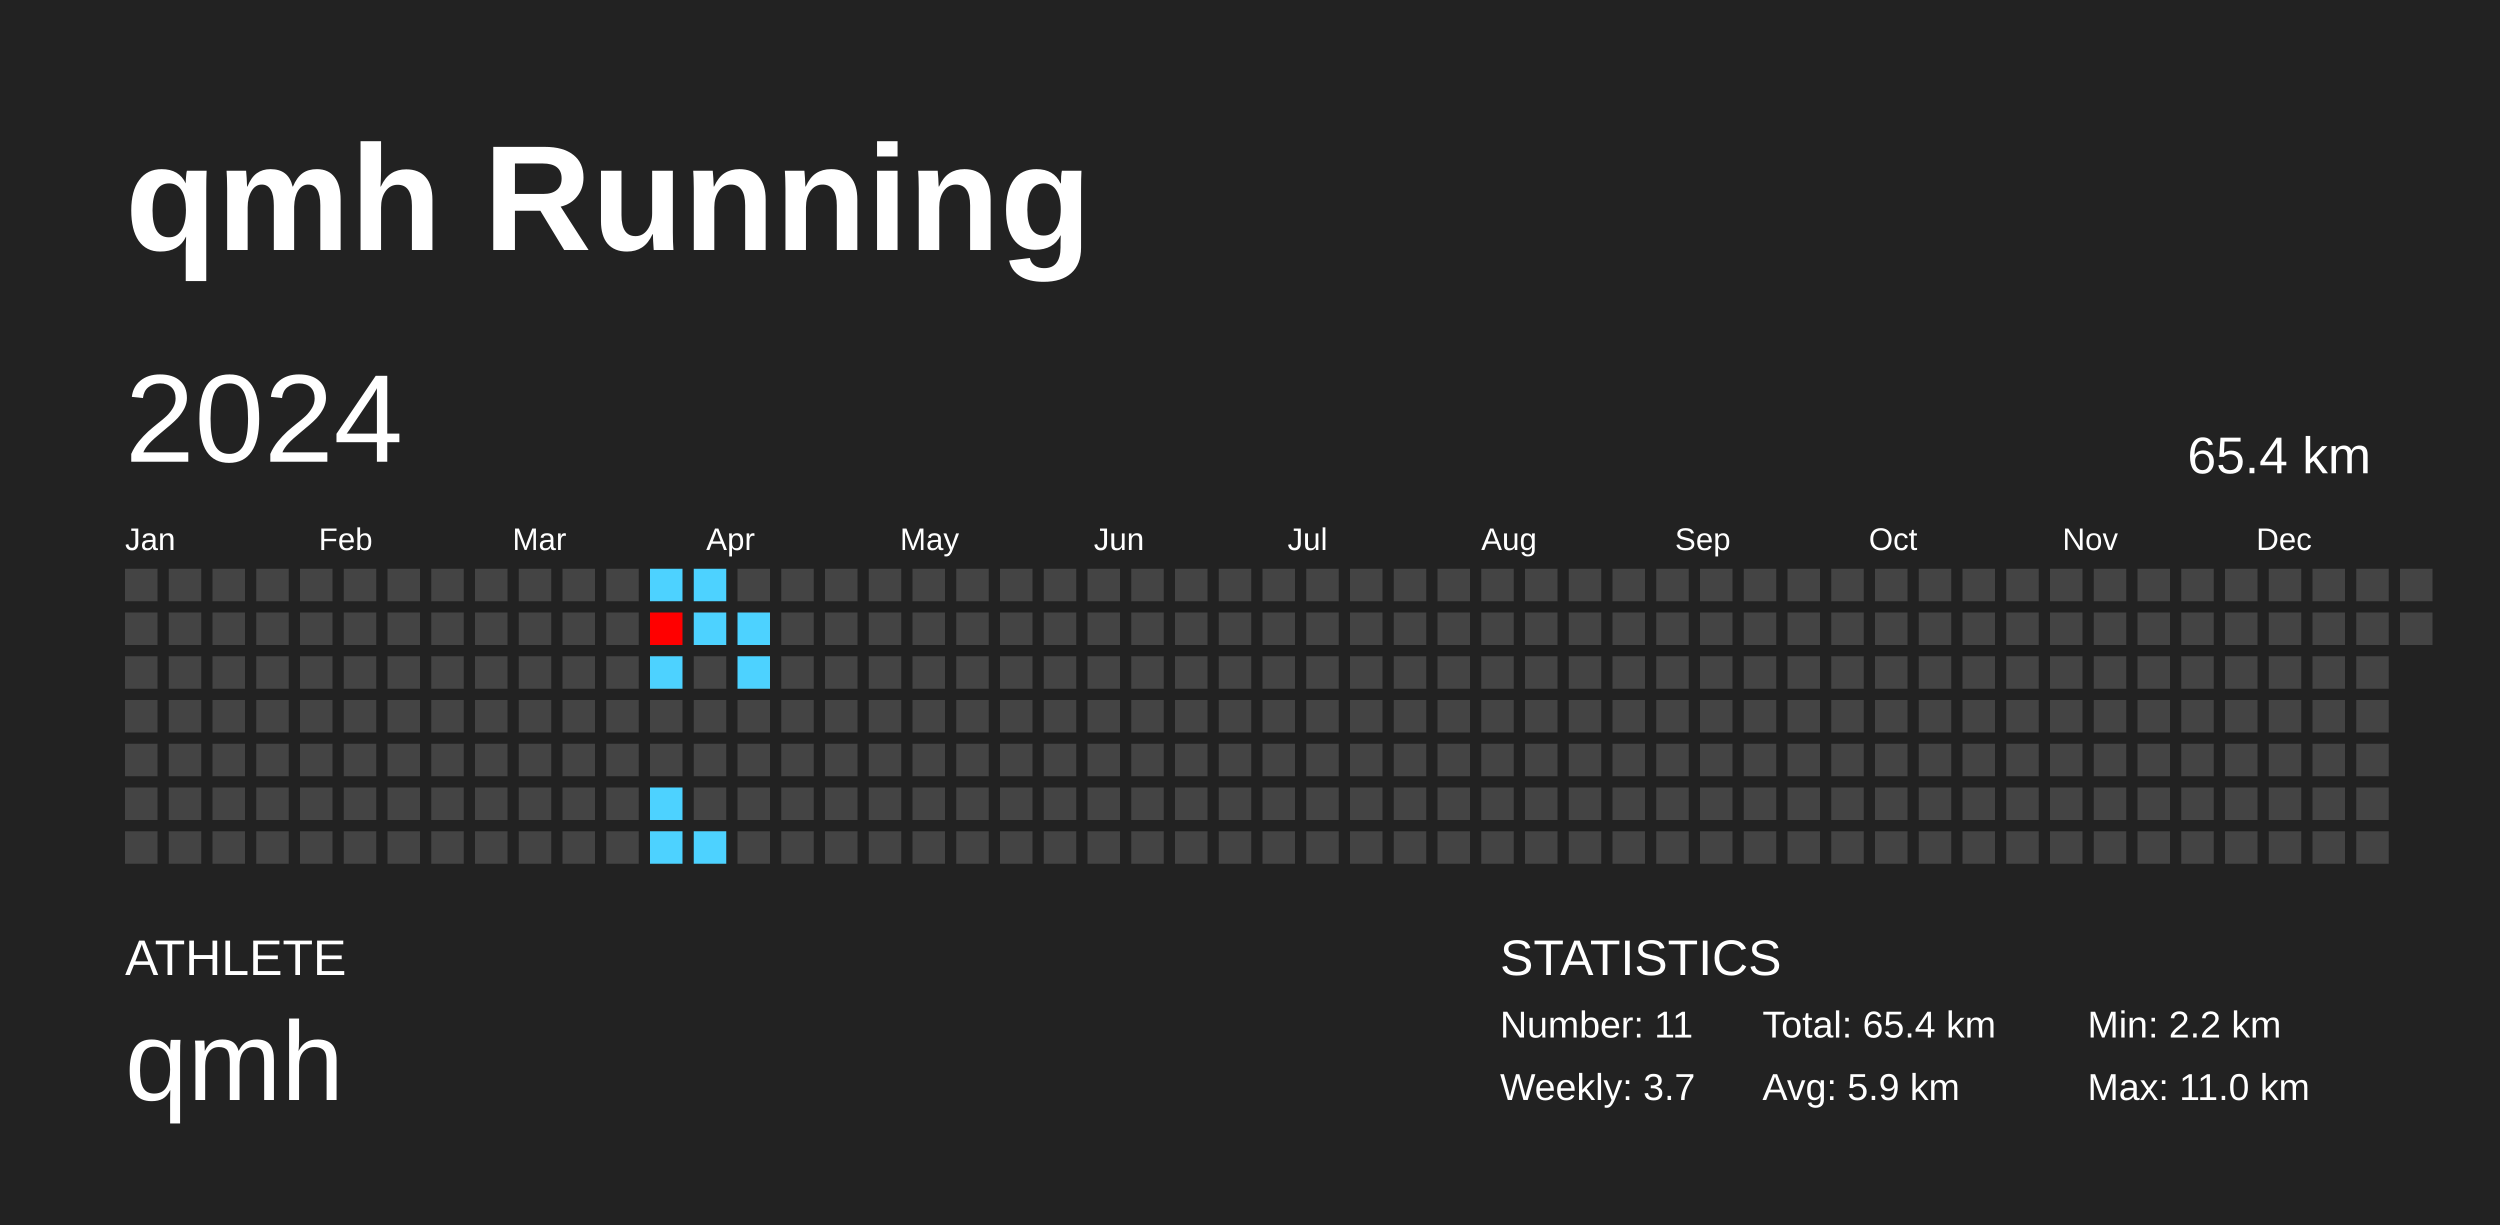
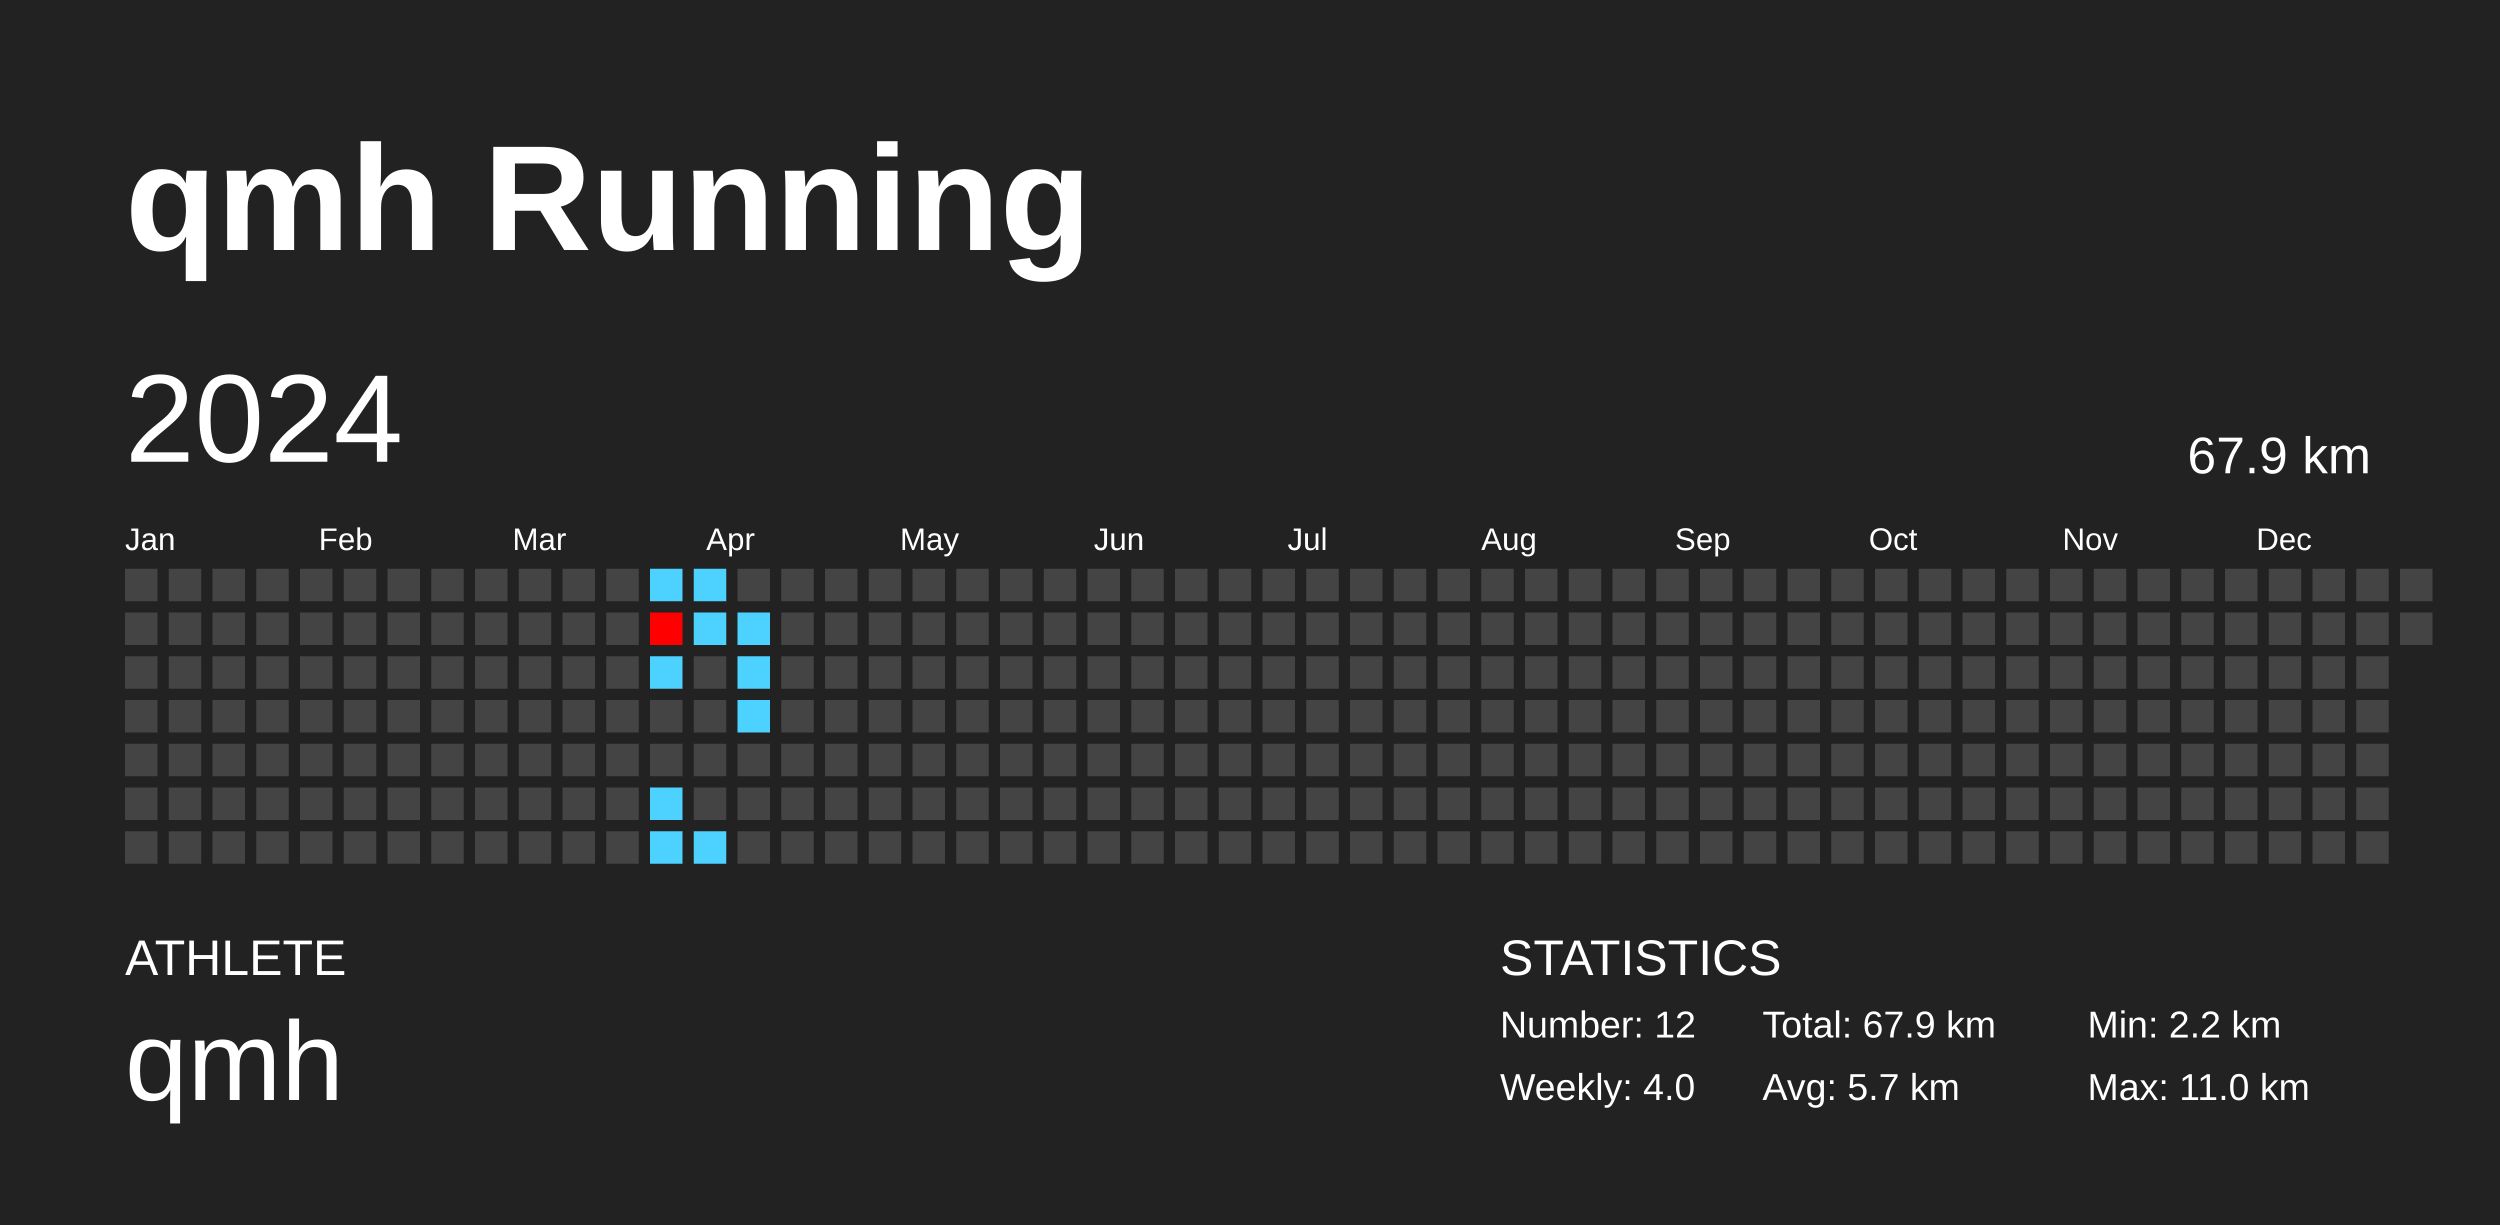
<svg xmlns="http://www.w3.org/2000/svg" baseProfile="full" height="98mm" version="1.1" viewBox="0,0,200,98" width="200mm">
  <defs />
  <rect fill="#222222" height="98" width="200" x="0" y="0" />
  <text fill="#FFFFFF" style="font-size:12px; font-family:Arial; font-weight:bold;" x="10" y="20">qmh Running</text>
  <text fill="#FFFFFF" style="font-size:4px; font-family:Arial" x="10" y="78">ATHLETE</text>
  <text fill="#FFFFFF" style="font-size:9px; font-family:Arial" x="10" y="88">qmh</text>
  <text fill="#FFFFFF" style="font-size:4px; font-family:Arial" x="120" y="78">STATISTICS</text>
-   <text fill="#FFFFFF" style="font-size:3px; font-family:Arial" x="120" y="83">Number: 11</text>
-   <text fill="#FFFFFF" style="font-size:3px; font-family:Arial" x="120" y="88">Weekly: 3.7</text>
-   <text fill="#FFFFFF" style="font-size:3px; font-family:Arial" x="141" y="83">Total: 65.4 km</text>
-   <text fill="#FFFFFF" style="font-size:3px; font-family:Arial" x="141" y="88">Avg: 5.9 km</text>
+   <text fill="#FFFFFF" style="font-size:3px; font-family:Arial" x="120" y="83">Number: 12</text>
+   <text fill="#FFFFFF" style="font-size:3px; font-family:Arial" x="120" y="88">Weekly: 4.0</text>
+   <text fill="#FFFFFF" style="font-size:3px; font-family:Arial" x="141" y="83">Total: 67.9 km</text>
+   <text fill="#FFFFFF" style="font-size:3px; font-family:Arial" x="141" y="88">Avg: 5.7 km</text>
  <text fill="#FFFFFF" style="font-size:3px; font-family:Arial" x="167" y="83">Min: 2.2 km</text>
  <text fill="#FFFFFF" style="font-size:3px; font-family:Arial" x="167" y="88">Max: 11.0 km</text>
  <text dominant-baseline="hanging" fill="#FFFFFF" style="font-size:10.0px; font-family:Arial;" x="10" y="30">2024</text>
-   <text dominant-baseline="hanging" fill="#FFFFFF" style="font-size:4.125px; font-family:Arial;" x="175" y="35">65.4 km</text>
+   <text dominant-baseline="hanging" fill="#FFFFFF" style="font-size:4.125px; font-family:Arial;" x="175" y="35">67.9 km</text>
  <text fill="#FFFFFF" style="font-size:2.5px; font-family:Arial" x="10.0" y="44">Jan</text>
  <text fill="#FFFFFF" style="font-size:2.5px; font-family:Arial" x="25.5" y="44">Feb</text>
  <text fill="#FFFFFF" style="font-size:2.5px; font-family:Arial" x="41.0" y="44">Mar</text>
  <text fill="#FFFFFF" style="font-size:2.5px; font-family:Arial" x="56.5" y="44">Apr</text>
  <text fill="#FFFFFF" style="font-size:2.5px; font-family:Arial" x="72.0" y="44">May</text>
  <text fill="#FFFFFF" style="font-size:2.5px; font-family:Arial" x="87.5" y="44">Jun</text>
  <text fill="#FFFFFF" style="font-size:2.5px; font-family:Arial" x="103.0" y="44">Jul</text>
  <text fill="#FFFFFF" style="font-size:2.5px; font-family:Arial" x="118.5" y="44">Aug</text>
  <text fill="#FFFFFF" style="font-size:2.5px; font-family:Arial" x="134.0" y="44">Sep</text>
  <text fill="#FFFFFF" style="font-size:2.5px; font-family:Arial" x="149.5" y="44">Oct</text>
  <text fill="#FFFFFF" style="font-size:2.5px; font-family:Arial" x="165.0" y="44">Nov</text>
  <text fill="#FFFFFF" style="font-size:2.5px; font-family:Arial" x="180.5" y="44">Dec</text>
  <rect fill="#444444" height="2.6" width="2.6" x="10.0" y="45.5" />
  <rect fill="#444444" height="2.6" width="2.6" x="10.0" y="49.0" />
  <rect fill="#444444" height="2.6" width="2.6" x="10.0" y="52.5" />
  <rect fill="#444444" height="2.6" width="2.6" x="10.0" y="56.0" />
  <rect fill="#444444" height="2.6" width="2.6" x="10.0" y="59.5" />
  <rect fill="#444444" height="2.6" width="2.6" x="10.0" y="63.0" />
  <rect fill="#444444" height="2.6" width="2.6" x="10.0" y="66.5" />
  <rect fill="#444444" height="2.6" width="2.6" x="13.5" y="45.5" />
  <rect fill="#444444" height="2.6" width="2.6" x="13.5" y="49.0" />
  <rect fill="#444444" height="2.6" width="2.6" x="13.5" y="52.5" />
  <rect fill="#444444" height="2.6" width="2.6" x="13.5" y="56.0" />
  <rect fill="#444444" height="2.6" width="2.6" x="13.5" y="59.5" />
  <rect fill="#444444" height="2.6" width="2.6" x="13.5" y="63.0" />
  <rect fill="#444444" height="2.6" width="2.6" x="13.5" y="66.5" />
  <rect fill="#444444" height="2.6" width="2.6" x="17.0" y="45.5" />
  <rect fill="#444444" height="2.6" width="2.6" x="17.0" y="49.0" />
  <rect fill="#444444" height="2.6" width="2.6" x="17.0" y="52.5" />
  <rect fill="#444444" height="2.6" width="2.6" x="17.0" y="56.0" />
  <rect fill="#444444" height="2.6" width="2.6" x="17.0" y="59.5" />
  <rect fill="#444444" height="2.6" width="2.6" x="17.0" y="63.0" />
  <rect fill="#444444" height="2.6" width="2.6" x="17.0" y="66.5" />
  <rect fill="#444444" height="2.6" width="2.6" x="20.5" y="45.5" />
  <rect fill="#444444" height="2.6" width="2.6" x="20.5" y="49.0" />
  <rect fill="#444444" height="2.6" width="2.6" x="20.5" y="52.5" />
  <rect fill="#444444" height="2.6" width="2.6" x="20.5" y="56.0" />
  <rect fill="#444444" height="2.6" width="2.6" x="20.5" y="59.5" />
  <rect fill="#444444" height="2.6" width="2.6" x="20.5" y="63.0" />
  <rect fill="#444444" height="2.6" width="2.6" x="20.5" y="66.5" />
  <rect fill="#444444" height="2.6" width="2.6" x="24.0" y="45.5" />
  <rect fill="#444444" height="2.6" width="2.6" x="24.0" y="49.0" />
  <rect fill="#444444" height="2.6" width="2.6" x="24.0" y="52.5" />
  <rect fill="#444444" height="2.6" width="2.6" x="24.0" y="56.0" />
  <rect fill="#444444" height="2.6" width="2.6" x="24.0" y="59.5" />
  <rect fill="#444444" height="2.6" width="2.6" x="24.0" y="63.0" />
  <rect fill="#444444" height="2.6" width="2.6" x="24.0" y="66.5" />
  <rect fill="#444444" height="2.6" width="2.6" x="27.5" y="45.5" />
  <rect fill="#444444" height="2.6" width="2.6" x="27.5" y="49.0" />
  <rect fill="#444444" height="2.6" width="2.6" x="27.5" y="52.5" />
  <rect fill="#444444" height="2.6" width="2.6" x="27.5" y="56.0" />
  <rect fill="#444444" height="2.6" width="2.6" x="27.5" y="59.5" />
  <rect fill="#444444" height="2.6" width="2.6" x="27.5" y="63.0" />
  <rect fill="#444444" height="2.6" width="2.6" x="27.5" y="66.5" />
  <rect fill="#444444" height="2.6" width="2.6" x="31.0" y="45.5" />
  <rect fill="#444444" height="2.6" width="2.6" x="31.0" y="49.0" />
  <rect fill="#444444" height="2.6" width="2.6" x="31.0" y="52.5" />
  <rect fill="#444444" height="2.6" width="2.6" x="31.0" y="56.0" />
  <rect fill="#444444" height="2.6" width="2.6" x="31.0" y="59.5" />
  <rect fill="#444444" height="2.6" width="2.6" x="31.0" y="63.0" />
  <rect fill="#444444" height="2.6" width="2.6" x="31.0" y="66.5" />
  <rect fill="#444444" height="2.6" width="2.6" x="34.5" y="45.5" />
  <rect fill="#444444" height="2.6" width="2.6" x="34.5" y="49.0" />
  <rect fill="#444444" height="2.6" width="2.6" x="34.5" y="52.5" />
  <rect fill="#444444" height="2.6" width="2.6" x="34.5" y="56.0" />
  <rect fill="#444444" height="2.6" width="2.6" x="34.5" y="59.5" />
  <rect fill="#444444" height="2.6" width="2.6" x="34.5" y="63.0" />
  <rect fill="#444444" height="2.6" width="2.6" x="34.5" y="66.5" />
  <rect fill="#444444" height="2.6" width="2.6" x="38.0" y="45.5" />
  <rect fill="#444444" height="2.6" width="2.6" x="38.0" y="49.0" />
  <rect fill="#444444" height="2.6" width="2.6" x="38.0" y="52.5" />
  <rect fill="#444444" height="2.6" width="2.6" x="38.0" y="56.0" />
  <rect fill="#444444" height="2.6" width="2.6" x="38.0" y="59.5" />
  <rect fill="#444444" height="2.6" width="2.6" x="38.0" y="63.0" />
  <rect fill="#444444" height="2.6" width="2.6" x="38.0" y="66.5" />
  <rect fill="#444444" height="2.6" width="2.6" x="41.5" y="45.5" />
  <rect fill="#444444" height="2.6" width="2.6" x="41.5" y="49.0" />
  <rect fill="#444444" height="2.6" width="2.6" x="41.5" y="52.5" />
  <rect fill="#444444" height="2.6" width="2.6" x="41.5" y="56.0" />
  <rect fill="#444444" height="2.6" width="2.6" x="41.5" y="59.5" />
  <rect fill="#444444" height="2.6" width="2.6" x="41.5" y="63.0" />
  <rect fill="#444444" height="2.6" width="2.6" x="41.5" y="66.5" />
  <rect fill="#444444" height="2.6" width="2.6" x="45.0" y="45.5" />
  <rect fill="#444444" height="2.6" width="2.6" x="45.0" y="49.0" />
  <rect fill="#444444" height="2.6" width="2.6" x="45.0" y="52.5" />
  <rect fill="#444444" height="2.6" width="2.6" x="45.0" y="56.0" />
  <rect fill="#444444" height="2.6" width="2.6" x="45.0" y="59.5" />
  <rect fill="#444444" height="2.6" width="2.6" x="45.0" y="63.0" />
  <rect fill="#444444" height="2.6" width="2.6" x="45.0" y="66.5" />
  <rect fill="#444444" height="2.6" width="2.6" x="48.5" y="45.5" />
  <rect fill="#444444" height="2.6" width="2.6" x="48.5" y="49.0" />
  <rect fill="#444444" height="2.6" width="2.6" x="48.5" y="52.5" />
  <rect fill="#444444" height="2.6" width="2.6" x="48.5" y="56.0" />
  <rect fill="#444444" height="2.6" width="2.6" x="48.5" y="59.5" />
  <rect fill="#444444" height="2.6" width="2.6" x="48.5" y="63.0" />
  <rect fill="#444444" height="2.6" width="2.6" x="48.5" y="66.5" />
  <rect fill="#4dd2ff" height="2.6" width="2.6" x="52.0" y="45.5" />
  <rect fill="#ff0000" height="2.6" width="2.6" x="52.0" y="49.0" />
  <rect fill="#4dd2ff" height="2.6" width="2.6" x="52.0" y="52.5" />
  <rect fill="#444444" height="2.6" width="2.6" x="52.0" y="56.0" />
  <rect fill="#444444" height="2.6" width="2.6" x="52.0" y="59.5" />
  <rect fill="#4dd2ff" height="2.6" width="2.6" x="52.0" y="63.0" />
  <rect fill="#4dd2ff" height="2.6" width="2.6" x="52.0" y="66.5" />
  <rect fill="#4dd2ff" height="2.6" width="2.6" x="55.5" y="45.5" />
  <rect fill="#4dd2ff" height="2.6" width="2.6" x="55.5" y="49.0" />
  <rect fill="#444444" height="2.6" width="2.6" x="55.5" y="52.5" />
  <rect fill="#444444" height="2.6" width="2.6" x="55.5" y="56.0" />
  <rect fill="#444444" height="2.6" width="2.6" x="55.5" y="59.5" />
  <rect fill="#444444" height="2.6" width="2.6" x="55.5" y="63.0" />
  <rect fill="#4dd2ff" height="2.6" width="2.6" x="55.5" y="66.5" />
  <rect fill="#444444" height="2.6" width="2.6" x="59.0" y="45.5" />
  <rect fill="#4dd2ff" height="2.6" width="2.6" x="59.0" y="49.0" />
  <rect fill="#4dd2ff" height="2.6" width="2.6" x="59.0" y="52.5" />
-   <rect fill="#444444" height="2.6" width="2.6" x="59.0" y="56.0" />
+   <rect fill="#4dd2ff" height="2.6" width="2.6" x="59.0" y="56.0" />
  <rect fill="#444444" height="2.6" width="2.6" x="59.0" y="59.5" />
  <rect fill="#444444" height="2.6" width="2.6" x="59.0" y="63.0" />
  <rect fill="#444444" height="2.6" width="2.6" x="59.0" y="66.5" />
  <rect fill="#444444" height="2.6" width="2.6" x="62.5" y="45.5" />
  <rect fill="#444444" height="2.6" width="2.6" x="62.5" y="49.0" />
  <rect fill="#444444" height="2.6" width="2.6" x="62.5" y="52.5" />
  <rect fill="#444444" height="2.6" width="2.6" x="62.5" y="56.0" />
  <rect fill="#444444" height="2.6" width="2.6" x="62.5" y="59.5" />
  <rect fill="#444444" height="2.6" width="2.6" x="62.5" y="63.0" />
  <rect fill="#444444" height="2.6" width="2.6" x="62.5" y="66.5" />
  <rect fill="#444444" height="2.6" width="2.6" x="66.0" y="45.5" />
  <rect fill="#444444" height="2.6" width="2.6" x="66.0" y="49.0" />
  <rect fill="#444444" height="2.6" width="2.6" x="66.0" y="52.5" />
  <rect fill="#444444" height="2.6" width="2.6" x="66.0" y="56.0" />
  <rect fill="#444444" height="2.6" width="2.6" x="66.0" y="59.5" />
  <rect fill="#444444" height="2.6" width="2.6" x="66.0" y="63.0" />
  <rect fill="#444444" height="2.6" width="2.6" x="66.0" y="66.5" />
  <rect fill="#444444" height="2.6" width="2.6" x="69.5" y="45.5" />
  <rect fill="#444444" height="2.6" width="2.6" x="69.5" y="49.0" />
  <rect fill="#444444" height="2.6" width="2.6" x="69.5" y="52.5" />
  <rect fill="#444444" height="2.6" width="2.6" x="69.5" y="56.0" />
  <rect fill="#444444" height="2.6" width="2.6" x="69.5" y="59.5" />
  <rect fill="#444444" height="2.6" width="2.6" x="69.5" y="63.0" />
  <rect fill="#444444" height="2.6" width="2.6" x="69.5" y="66.5" />
  <rect fill="#444444" height="2.6" width="2.6" x="73.0" y="45.5" />
  <rect fill="#444444" height="2.6" width="2.6" x="73.0" y="49.0" />
  <rect fill="#444444" height="2.6" width="2.6" x="73.0" y="52.5" />
  <rect fill="#444444" height="2.6" width="2.6" x="73.0" y="56.0" />
  <rect fill="#444444" height="2.6" width="2.6" x="73.0" y="59.5" />
  <rect fill="#444444" height="2.6" width="2.6" x="73.0" y="63.0" />
  <rect fill="#444444" height="2.6" width="2.6" x="73.0" y="66.5" />
  <rect fill="#444444" height="2.6" width="2.6" x="76.5" y="45.5" />
  <rect fill="#444444" height="2.6" width="2.6" x="76.5" y="49.0" />
  <rect fill="#444444" height="2.6" width="2.6" x="76.5" y="52.5" />
  <rect fill="#444444" height="2.6" width="2.6" x="76.5" y="56.0" />
  <rect fill="#444444" height="2.6" width="2.6" x="76.5" y="59.5" />
  <rect fill="#444444" height="2.6" width="2.6" x="76.5" y="63.0" />
  <rect fill="#444444" height="2.6" width="2.6" x="76.5" y="66.5" />
  <rect fill="#444444" height="2.6" width="2.6" x="80.0" y="45.5" />
  <rect fill="#444444" height="2.6" width="2.6" x="80.0" y="49.0" />
  <rect fill="#444444" height="2.6" width="2.6" x="80.0" y="52.5" />
  <rect fill="#444444" height="2.6" width="2.6" x="80.0" y="56.0" />
  <rect fill="#444444" height="2.6" width="2.6" x="80.0" y="59.5" />
  <rect fill="#444444" height="2.6" width="2.6" x="80.0" y="63.0" />
  <rect fill="#444444" height="2.6" width="2.6" x="80.0" y="66.5" />
  <rect fill="#444444" height="2.6" width="2.6" x="83.5" y="45.5" />
  <rect fill="#444444" height="2.6" width="2.6" x="83.5" y="49.0" />
  <rect fill="#444444" height="2.6" width="2.6" x="83.5" y="52.5" />
  <rect fill="#444444" height="2.6" width="2.6" x="83.5" y="56.0" />
  <rect fill="#444444" height="2.6" width="2.6" x="83.5" y="59.5" />
  <rect fill="#444444" height="2.6" width="2.6" x="83.5" y="63.0" />
  <rect fill="#444444" height="2.6" width="2.6" x="83.5" y="66.5" />
  <rect fill="#444444" height="2.6" width="2.6" x="87.0" y="45.5" />
  <rect fill="#444444" height="2.6" width="2.6" x="87.0" y="49.0" />
  <rect fill="#444444" height="2.6" width="2.6" x="87.0" y="52.5" />
  <rect fill="#444444" height="2.6" width="2.6" x="87.0" y="56.0" />
  <rect fill="#444444" height="2.6" width="2.6" x="87.0" y="59.5" />
  <rect fill="#444444" height="2.6" width="2.6" x="87.0" y="63.0" />
  <rect fill="#444444" height="2.6" width="2.6" x="87.0" y="66.5" />
  <rect fill="#444444" height="2.6" width="2.6" x="90.5" y="45.5" />
  <rect fill="#444444" height="2.6" width="2.6" x="90.5" y="49.0" />
  <rect fill="#444444" height="2.6" width="2.6" x="90.5" y="52.5" />
  <rect fill="#444444" height="2.6" width="2.6" x="90.5" y="56.0" />
  <rect fill="#444444" height="2.6" width="2.6" x="90.5" y="59.5" />
  <rect fill="#444444" height="2.6" width="2.6" x="90.5" y="63.0" />
  <rect fill="#444444" height="2.6" width="2.6" x="90.5" y="66.5" />
  <rect fill="#444444" height="2.6" width="2.6" x="94.0" y="45.5" />
  <rect fill="#444444" height="2.6" width="2.6" x="94.0" y="49.0" />
  <rect fill="#444444" height="2.6" width="2.6" x="94.0" y="52.5" />
  <rect fill="#444444" height="2.6" width="2.6" x="94.0" y="56.0" />
  <rect fill="#444444" height="2.6" width="2.6" x="94.0" y="59.5" />
  <rect fill="#444444" height="2.6" width="2.6" x="94.0" y="63.0" />
  <rect fill="#444444" height="2.6" width="2.6" x="94.0" y="66.5" />
  <rect fill="#444444" height="2.6" width="2.6" x="97.5" y="45.5" />
  <rect fill="#444444" height="2.6" width="2.6" x="97.5" y="49.0" />
  <rect fill="#444444" height="2.6" width="2.6" x="97.5" y="52.5" />
  <rect fill="#444444" height="2.6" width="2.6" x="97.5" y="56.0" />
  <rect fill="#444444" height="2.6" width="2.6" x="97.5" y="59.5" />
  <rect fill="#444444" height="2.6" width="2.6" x="97.5" y="63.0" />
  <rect fill="#444444" height="2.6" width="2.6" x="97.5" y="66.5" />
  <rect fill="#444444" height="2.6" width="2.6" x="101.0" y="45.5" />
  <rect fill="#444444" height="2.6" width="2.6" x="101.0" y="49.0" />
  <rect fill="#444444" height="2.6" width="2.6" x="101.0" y="52.5" />
  <rect fill="#444444" height="2.6" width="2.6" x="101.0" y="56.0" />
  <rect fill="#444444" height="2.6" width="2.6" x="101.0" y="59.5" />
  <rect fill="#444444" height="2.6" width="2.6" x="101.0" y="63.0" />
  <rect fill="#444444" height="2.6" width="2.6" x="101.0" y="66.5" />
  <rect fill="#444444" height="2.6" width="2.6" x="104.5" y="45.5" />
  <rect fill="#444444" height="2.6" width="2.6" x="104.5" y="49.0" />
  <rect fill="#444444" height="2.6" width="2.6" x="104.5" y="52.5" />
  <rect fill="#444444" height="2.6" width="2.6" x="104.5" y="56.0" />
  <rect fill="#444444" height="2.6" width="2.6" x="104.5" y="59.5" />
  <rect fill="#444444" height="2.6" width="2.6" x="104.5" y="63.0" />
  <rect fill="#444444" height="2.6" width="2.6" x="104.5" y="66.5" />
  <rect fill="#444444" height="2.6" width="2.6" x="108.0" y="45.5" />
  <rect fill="#444444" height="2.6" width="2.6" x="108.0" y="49.0" />
  <rect fill="#444444" height="2.6" width="2.6" x="108.0" y="52.5" />
  <rect fill="#444444" height="2.6" width="2.6" x="108.0" y="56.0" />
  <rect fill="#444444" height="2.6" width="2.6" x="108.0" y="59.5" />
  <rect fill="#444444" height="2.6" width="2.6" x="108.0" y="63.0" />
  <rect fill="#444444" height="2.6" width="2.6" x="108.0" y="66.5" />
  <rect fill="#444444" height="2.6" width="2.6" x="111.5" y="45.5" />
  <rect fill="#444444" height="2.6" width="2.6" x="111.5" y="49.0" />
  <rect fill="#444444" height="2.6" width="2.6" x="111.5" y="52.5" />
  <rect fill="#444444" height="2.6" width="2.6" x="111.5" y="56.0" />
  <rect fill="#444444" height="2.6" width="2.6" x="111.5" y="59.5" />
  <rect fill="#444444" height="2.6" width="2.6" x="111.5" y="63.0" />
  <rect fill="#444444" height="2.6" width="2.6" x="111.5" y="66.5" />
  <rect fill="#444444" height="2.6" width="2.6" x="115.0" y="45.5" />
  <rect fill="#444444" height="2.6" width="2.6" x="115.0" y="49.0" />
  <rect fill="#444444" height="2.6" width="2.6" x="115.0" y="52.5" />
  <rect fill="#444444" height="2.6" width="2.6" x="115.0" y="56.0" />
  <rect fill="#444444" height="2.6" width="2.6" x="115.0" y="59.5" />
  <rect fill="#444444" height="2.6" width="2.6" x="115.0" y="63.0" />
  <rect fill="#444444" height="2.6" width="2.6" x="115.0" y="66.5" />
  <rect fill="#444444" height="2.6" width="2.6" x="118.5" y="45.5" />
  <rect fill="#444444" height="2.6" width="2.6" x="118.5" y="49.0" />
  <rect fill="#444444" height="2.6" width="2.6" x="118.5" y="52.5" />
  <rect fill="#444444" height="2.6" width="2.6" x="118.5" y="56.0" />
  <rect fill="#444444" height="2.6" width="2.6" x="118.5" y="59.5" />
  <rect fill="#444444" height="2.6" width="2.6" x="118.5" y="63.0" />
  <rect fill="#444444" height="2.6" width="2.6" x="118.5" y="66.5" />
  <rect fill="#444444" height="2.6" width="2.6" x="122.0" y="45.5" />
  <rect fill="#444444" height="2.6" width="2.6" x="122.0" y="49.0" />
  <rect fill="#444444" height="2.6" width="2.6" x="122.0" y="52.5" />
  <rect fill="#444444" height="2.6" width="2.6" x="122.0" y="56.0" />
  <rect fill="#444444" height="2.6" width="2.6" x="122.0" y="59.5" />
  <rect fill="#444444" height="2.6" width="2.6" x="122.0" y="63.0" />
  <rect fill="#444444" height="2.6" width="2.6" x="122.0" y="66.5" />
  <rect fill="#444444" height="2.6" width="2.6" x="125.5" y="45.5" />
  <rect fill="#444444" height="2.6" width="2.6" x="125.5" y="49.0" />
  <rect fill="#444444" height="2.6" width="2.6" x="125.5" y="52.5" />
  <rect fill="#444444" height="2.6" width="2.6" x="125.5" y="56.0" />
  <rect fill="#444444" height="2.6" width="2.6" x="125.5" y="59.5" />
  <rect fill="#444444" height="2.6" width="2.6" x="125.5" y="63.0" />
  <rect fill="#444444" height="2.6" width="2.6" x="125.5" y="66.5" />
  <rect fill="#444444" height="2.6" width="2.6" x="129.0" y="45.5" />
  <rect fill="#444444" height="2.6" width="2.6" x="129.0" y="49.0" />
  <rect fill="#444444" height="2.6" width="2.6" x="129.0" y="52.5" />
  <rect fill="#444444" height="2.6" width="2.6" x="129.0" y="56.0" />
  <rect fill="#444444" height="2.6" width="2.6" x="129.0" y="59.5" />
  <rect fill="#444444" height="2.6" width="2.6" x="129.0" y="63.0" />
  <rect fill="#444444" height="2.6" width="2.6" x="129.0" y="66.5" />
  <rect fill="#444444" height="2.6" width="2.6" x="132.5" y="45.5" />
  <rect fill="#444444" height="2.6" width="2.6" x="132.5" y="49.0" />
  <rect fill="#444444" height="2.6" width="2.6" x="132.5" y="52.5" />
  <rect fill="#444444" height="2.6" width="2.6" x="132.5" y="56.0" />
  <rect fill="#444444" height="2.6" width="2.6" x="132.5" y="59.5" />
  <rect fill="#444444" height="2.6" width="2.6" x="132.5" y="63.0" />
  <rect fill="#444444" height="2.6" width="2.6" x="132.5" y="66.5" />
  <rect fill="#444444" height="2.6" width="2.6" x="136.0" y="45.5" />
  <rect fill="#444444" height="2.6" width="2.6" x="136.0" y="49.0" />
  <rect fill="#444444" height="2.6" width="2.6" x="136.0" y="52.5" />
  <rect fill="#444444" height="2.6" width="2.6" x="136.0" y="56.0" />
  <rect fill="#444444" height="2.6" width="2.6" x="136.0" y="59.5" />
  <rect fill="#444444" height="2.6" width="2.6" x="136.0" y="63.0" />
  <rect fill="#444444" height="2.6" width="2.6" x="136.0" y="66.5" />
  <rect fill="#444444" height="2.6" width="2.6" x="139.5" y="45.5" />
  <rect fill="#444444" height="2.6" width="2.6" x="139.5" y="49.0" />
  <rect fill="#444444" height="2.6" width="2.6" x="139.5" y="52.5" />
  <rect fill="#444444" height="2.6" width="2.6" x="139.5" y="56.0" />
  <rect fill="#444444" height="2.6" width="2.6" x="139.5" y="59.5" />
  <rect fill="#444444" height="2.6" width="2.6" x="139.5" y="63.0" />
  <rect fill="#444444" height="2.6" width="2.6" x="139.5" y="66.5" />
  <rect fill="#444444" height="2.6" width="2.6" x="143.0" y="45.5" />
  <rect fill="#444444" height="2.6" width="2.6" x="143.0" y="49.0" />
  <rect fill="#444444" height="2.6" width="2.6" x="143.0" y="52.5" />
  <rect fill="#444444" height="2.6" width="2.6" x="143.0" y="56.0" />
  <rect fill="#444444" height="2.6" width="2.6" x="143.0" y="59.5" />
  <rect fill="#444444" height="2.6" width="2.6" x="143.0" y="63.0" />
  <rect fill="#444444" height="2.6" width="2.6" x="143.0" y="66.5" />
  <rect fill="#444444" height="2.6" width="2.6" x="146.5" y="45.5" />
  <rect fill="#444444" height="2.6" width="2.6" x="146.5" y="49.0" />
  <rect fill="#444444" height="2.6" width="2.6" x="146.5" y="52.5" />
  <rect fill="#444444" height="2.6" width="2.6" x="146.5" y="56.0" />
  <rect fill="#444444" height="2.6" width="2.6" x="146.5" y="59.5" />
  <rect fill="#444444" height="2.6" width="2.6" x="146.5" y="63.0" />
  <rect fill="#444444" height="2.6" width="2.6" x="146.5" y="66.5" />
  <rect fill="#444444" height="2.6" width="2.6" x="150.0" y="45.5" />
  <rect fill="#444444" height="2.6" width="2.6" x="150.0" y="49.0" />
  <rect fill="#444444" height="2.6" width="2.6" x="150.0" y="52.5" />
  <rect fill="#444444" height="2.6" width="2.6" x="150.0" y="56.0" />
  <rect fill="#444444" height="2.6" width="2.6" x="150.0" y="59.5" />
  <rect fill="#444444" height="2.6" width="2.6" x="150.0" y="63.0" />
  <rect fill="#444444" height="2.6" width="2.6" x="150.0" y="66.5" />
  <rect fill="#444444" height="2.6" width="2.6" x="153.5" y="45.5" />
  <rect fill="#444444" height="2.6" width="2.6" x="153.5" y="49.0" />
  <rect fill="#444444" height="2.6" width="2.6" x="153.5" y="52.5" />
  <rect fill="#444444" height="2.6" width="2.6" x="153.5" y="56.0" />
  <rect fill="#444444" height="2.6" width="2.6" x="153.5" y="59.5" />
  <rect fill="#444444" height="2.6" width="2.6" x="153.5" y="63.0" />
  <rect fill="#444444" height="2.6" width="2.6" x="153.5" y="66.5" />
  <rect fill="#444444" height="2.6" width="2.6" x="157.0" y="45.5" />
  <rect fill="#444444" height="2.6" width="2.6" x="157.0" y="49.0" />
  <rect fill="#444444" height="2.6" width="2.6" x="157.0" y="52.5" />
  <rect fill="#444444" height="2.6" width="2.6" x="157.0" y="56.0" />
  <rect fill="#444444" height="2.6" width="2.6" x="157.0" y="59.5" />
  <rect fill="#444444" height="2.6" width="2.6" x="157.0" y="63.0" />
  <rect fill="#444444" height="2.6" width="2.6" x="157.0" y="66.5" />
  <rect fill="#444444" height="2.6" width="2.6" x="160.5" y="45.5" />
  <rect fill="#444444" height="2.6" width="2.6" x="160.5" y="49.0" />
  <rect fill="#444444" height="2.6" width="2.6" x="160.5" y="52.5" />
  <rect fill="#444444" height="2.6" width="2.6" x="160.5" y="56.0" />
  <rect fill="#444444" height="2.6" width="2.6" x="160.5" y="59.5" />
  <rect fill="#444444" height="2.6" width="2.6" x="160.5" y="63.0" />
  <rect fill="#444444" height="2.6" width="2.6" x="160.5" y="66.5" />
  <rect fill="#444444" height="2.6" width="2.6" x="164.0" y="45.5" />
  <rect fill="#444444" height="2.6" width="2.6" x="164.0" y="49.0" />
  <rect fill="#444444" height="2.6" width="2.6" x="164.0" y="52.5" />
  <rect fill="#444444" height="2.6" width="2.6" x="164.0" y="56.0" />
  <rect fill="#444444" height="2.6" width="2.6" x="164.0" y="59.5" />
  <rect fill="#444444" height="2.6" width="2.6" x="164.0" y="63.0" />
  <rect fill="#444444" height="2.6" width="2.6" x="164.0" y="66.5" />
  <rect fill="#444444" height="2.6" width="2.6" x="167.5" y="45.5" />
  <rect fill="#444444" height="2.6" width="2.6" x="167.5" y="49.0" />
  <rect fill="#444444" height="2.6" width="2.6" x="167.5" y="52.5" />
  <rect fill="#444444" height="2.6" width="2.6" x="167.5" y="56.0" />
  <rect fill="#444444" height="2.6" width="2.6" x="167.5" y="59.5" />
  <rect fill="#444444" height="2.6" width="2.6" x="167.5" y="63.0" />
  <rect fill="#444444" height="2.6" width="2.6" x="167.5" y="66.5" />
  <rect fill="#444444" height="2.6" width="2.6" x="171.0" y="45.5" />
  <rect fill="#444444" height="2.6" width="2.6" x="171.0" y="49.0" />
  <rect fill="#444444" height="2.6" width="2.6" x="171.0" y="52.5" />
  <rect fill="#444444" height="2.6" width="2.6" x="171.0" y="56.0" />
  <rect fill="#444444" height="2.6" width="2.6" x="171.0" y="59.5" />
  <rect fill="#444444" height="2.6" width="2.6" x="171.0" y="63.0" />
  <rect fill="#444444" height="2.6" width="2.6" x="171.0" y="66.5" />
  <rect fill="#444444" height="2.6" width="2.6" x="174.5" y="45.5" />
  <rect fill="#444444" height="2.6" width="2.6" x="174.5" y="49.0" />
  <rect fill="#444444" height="2.6" width="2.6" x="174.5" y="52.5" />
  <rect fill="#444444" height="2.6" width="2.6" x="174.5" y="56.0" />
  <rect fill="#444444" height="2.6" width="2.6" x="174.5" y="59.5" />
  <rect fill="#444444" height="2.6" width="2.6" x="174.5" y="63.0" />
  <rect fill="#444444" height="2.6" width="2.6" x="174.5" y="66.5" />
  <rect fill="#444444" height="2.6" width="2.6" x="178.0" y="45.5" />
  <rect fill="#444444" height="2.6" width="2.6" x="178.0" y="49.0" />
  <rect fill="#444444" height="2.6" width="2.6" x="178.0" y="52.5" />
  <rect fill="#444444" height="2.6" width="2.6" x="178.0" y="56.0" />
  <rect fill="#444444" height="2.6" width="2.6" x="178.0" y="59.5" />
  <rect fill="#444444" height="2.6" width="2.6" x="178.0" y="63.0" />
  <rect fill="#444444" height="2.6" width="2.6" x="178.0" y="66.5" />
  <rect fill="#444444" height="2.6" width="2.6" x="181.5" y="45.5" />
  <rect fill="#444444" height="2.6" width="2.6" x="181.5" y="49.0" />
  <rect fill="#444444" height="2.6" width="2.6" x="181.5" y="52.5" />
  <rect fill="#444444" height="2.6" width="2.6" x="181.5" y="56.0" />
  <rect fill="#444444" height="2.6" width="2.6" x="181.5" y="59.5" />
  <rect fill="#444444" height="2.6" width="2.6" x="181.5" y="63.0" />
  <rect fill="#444444" height="2.6" width="2.6" x="181.5" y="66.5" />
  <rect fill="#444444" height="2.6" width="2.6" x="185.0" y="45.5" />
  <rect fill="#444444" height="2.6" width="2.6" x="185.0" y="49.0" />
  <rect fill="#444444" height="2.6" width="2.6" x="185.0" y="52.5" />
  <rect fill="#444444" height="2.6" width="2.6" x="185.0" y="56.0" />
  <rect fill="#444444" height="2.6" width="2.6" x="185.0" y="59.5" />
  <rect fill="#444444" height="2.6" width="2.6" x="185.0" y="63.0" />
  <rect fill="#444444" height="2.6" width="2.6" x="185.0" y="66.5" />
  <rect fill="#444444" height="2.6" width="2.6" x="188.5" y="45.5" />
  <rect fill="#444444" height="2.6" width="2.6" x="188.5" y="49.0" />
  <rect fill="#444444" height="2.6" width="2.6" x="188.5" y="52.5" />
  <rect fill="#444444" height="2.6" width="2.6" x="188.5" y="56.0" />
  <rect fill="#444444" height="2.6" width="2.6" x="188.5" y="59.5" />
  <rect fill="#444444" height="2.6" width="2.6" x="188.5" y="63.0" />
  <rect fill="#444444" height="2.6" width="2.6" x="188.5" y="66.5" />
  <rect fill="#444444" height="2.6" width="2.6" x="192.0" y="45.5" />
  <rect fill="#444444" height="2.6" width="2.6" x="192.0" y="49.0" />
</svg>
